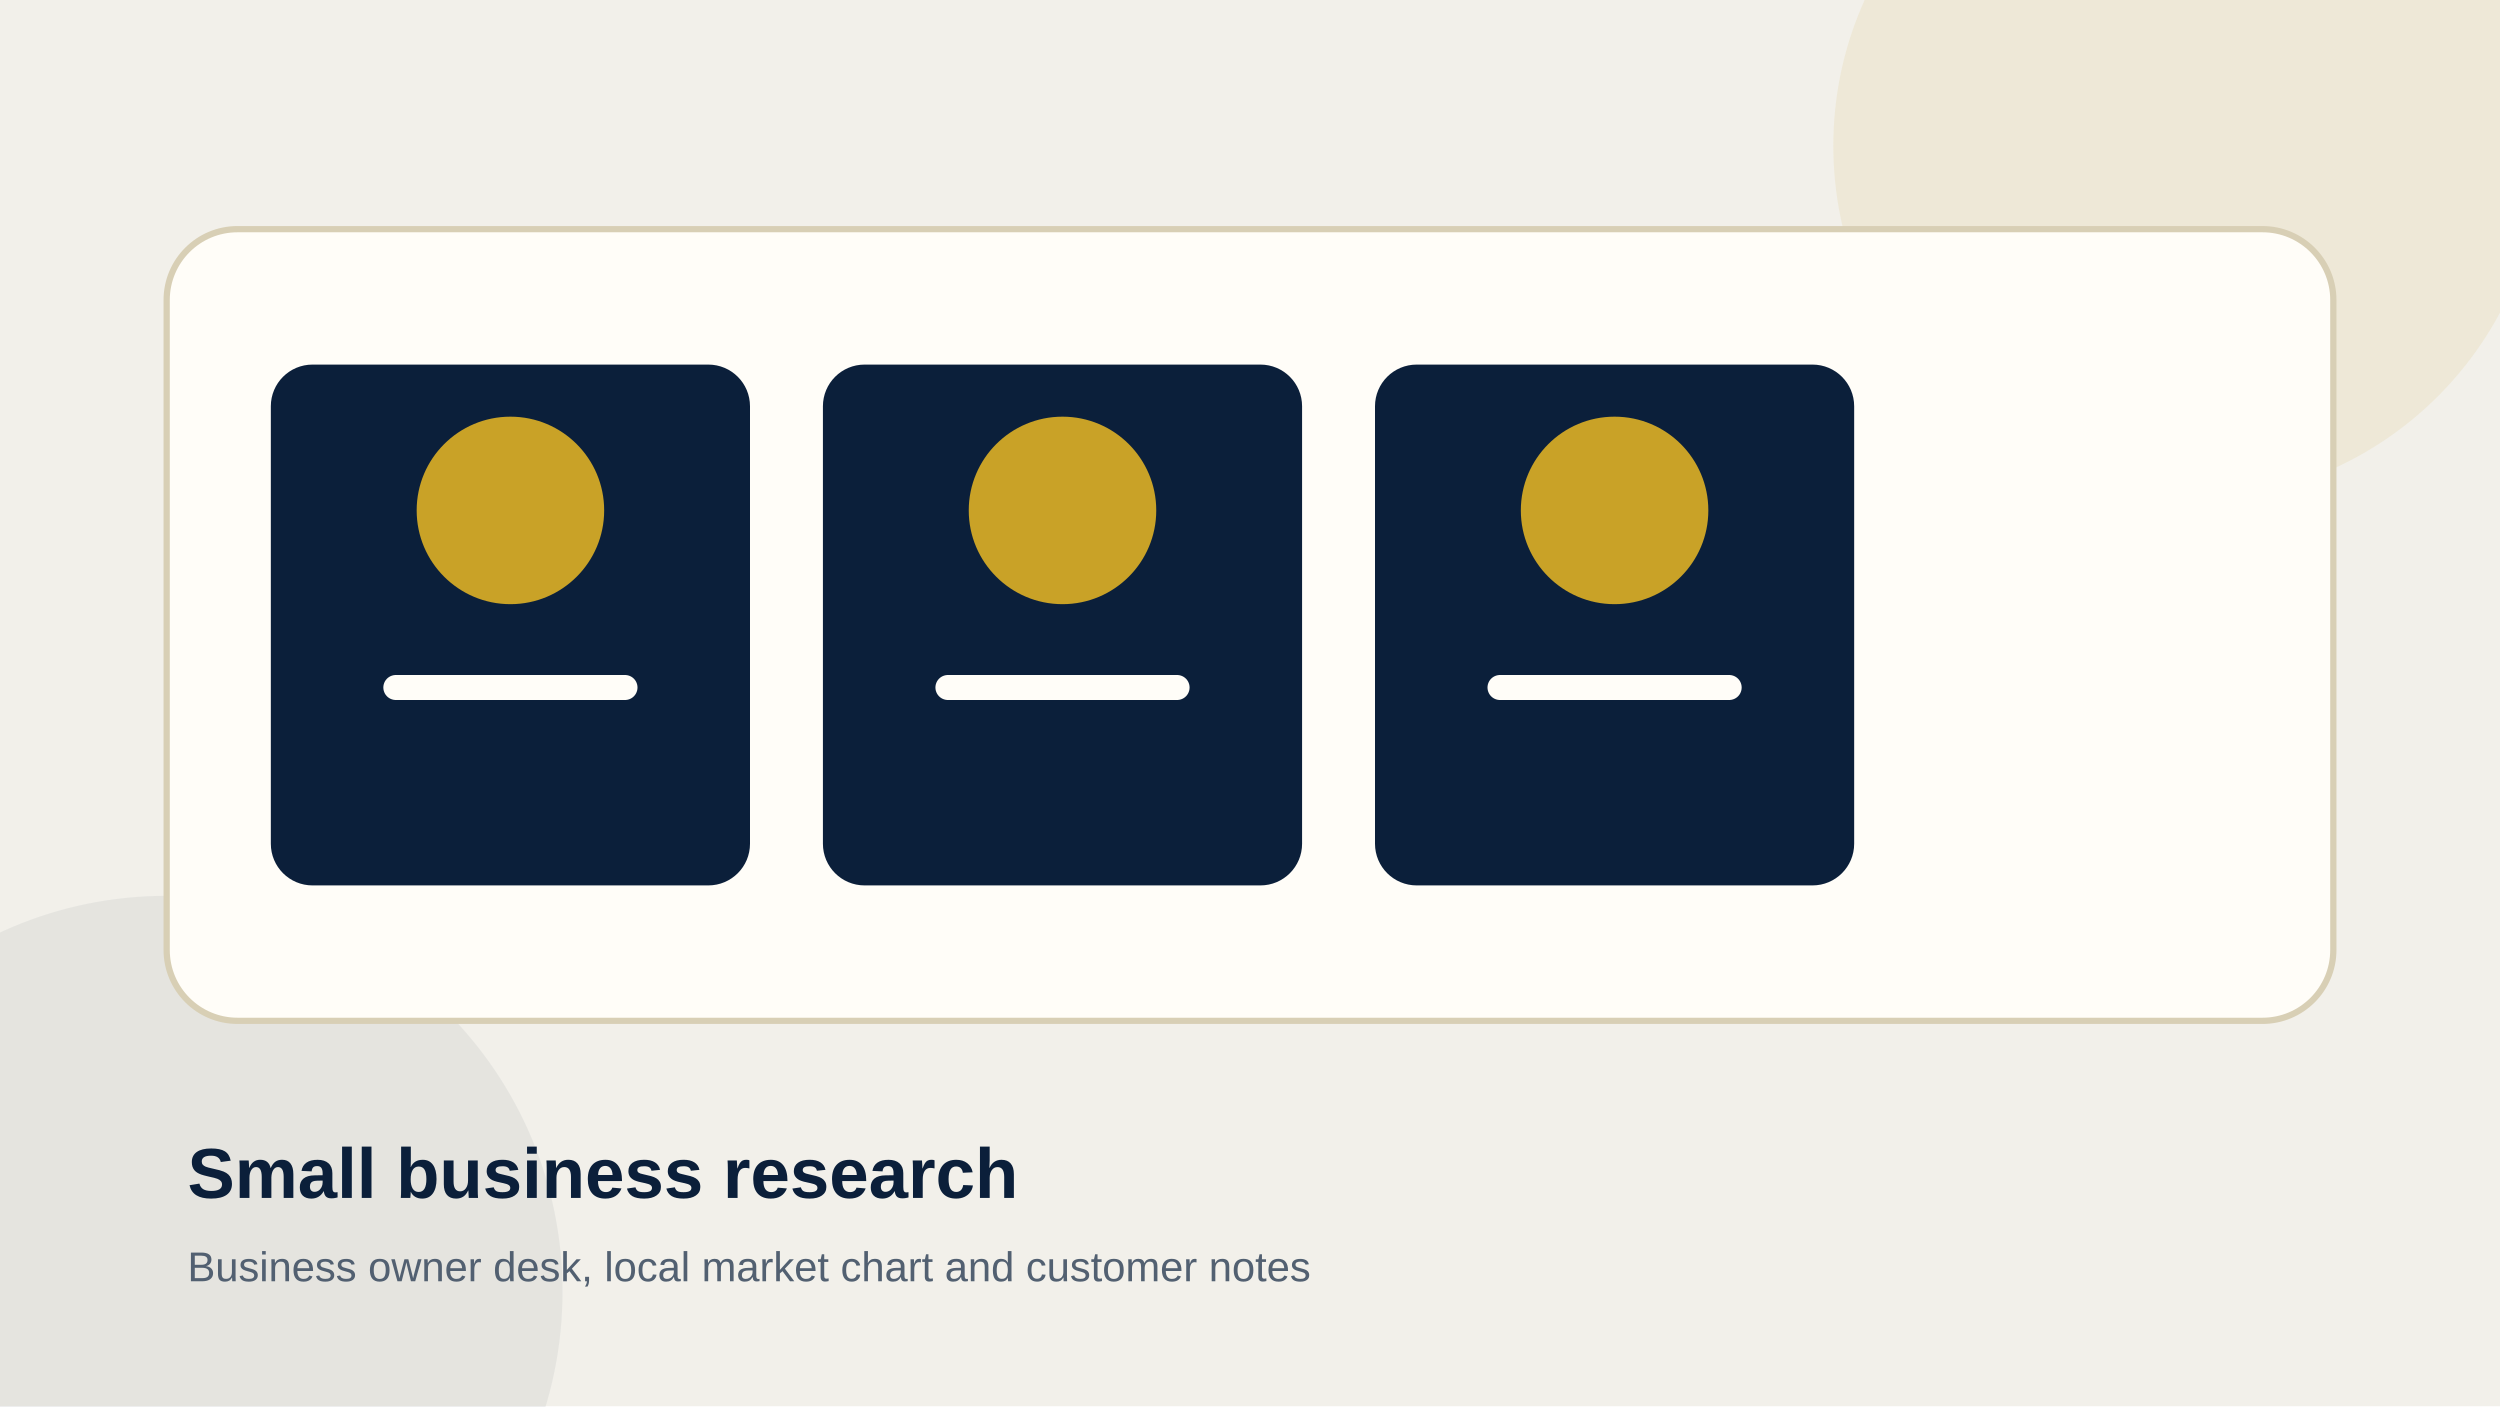
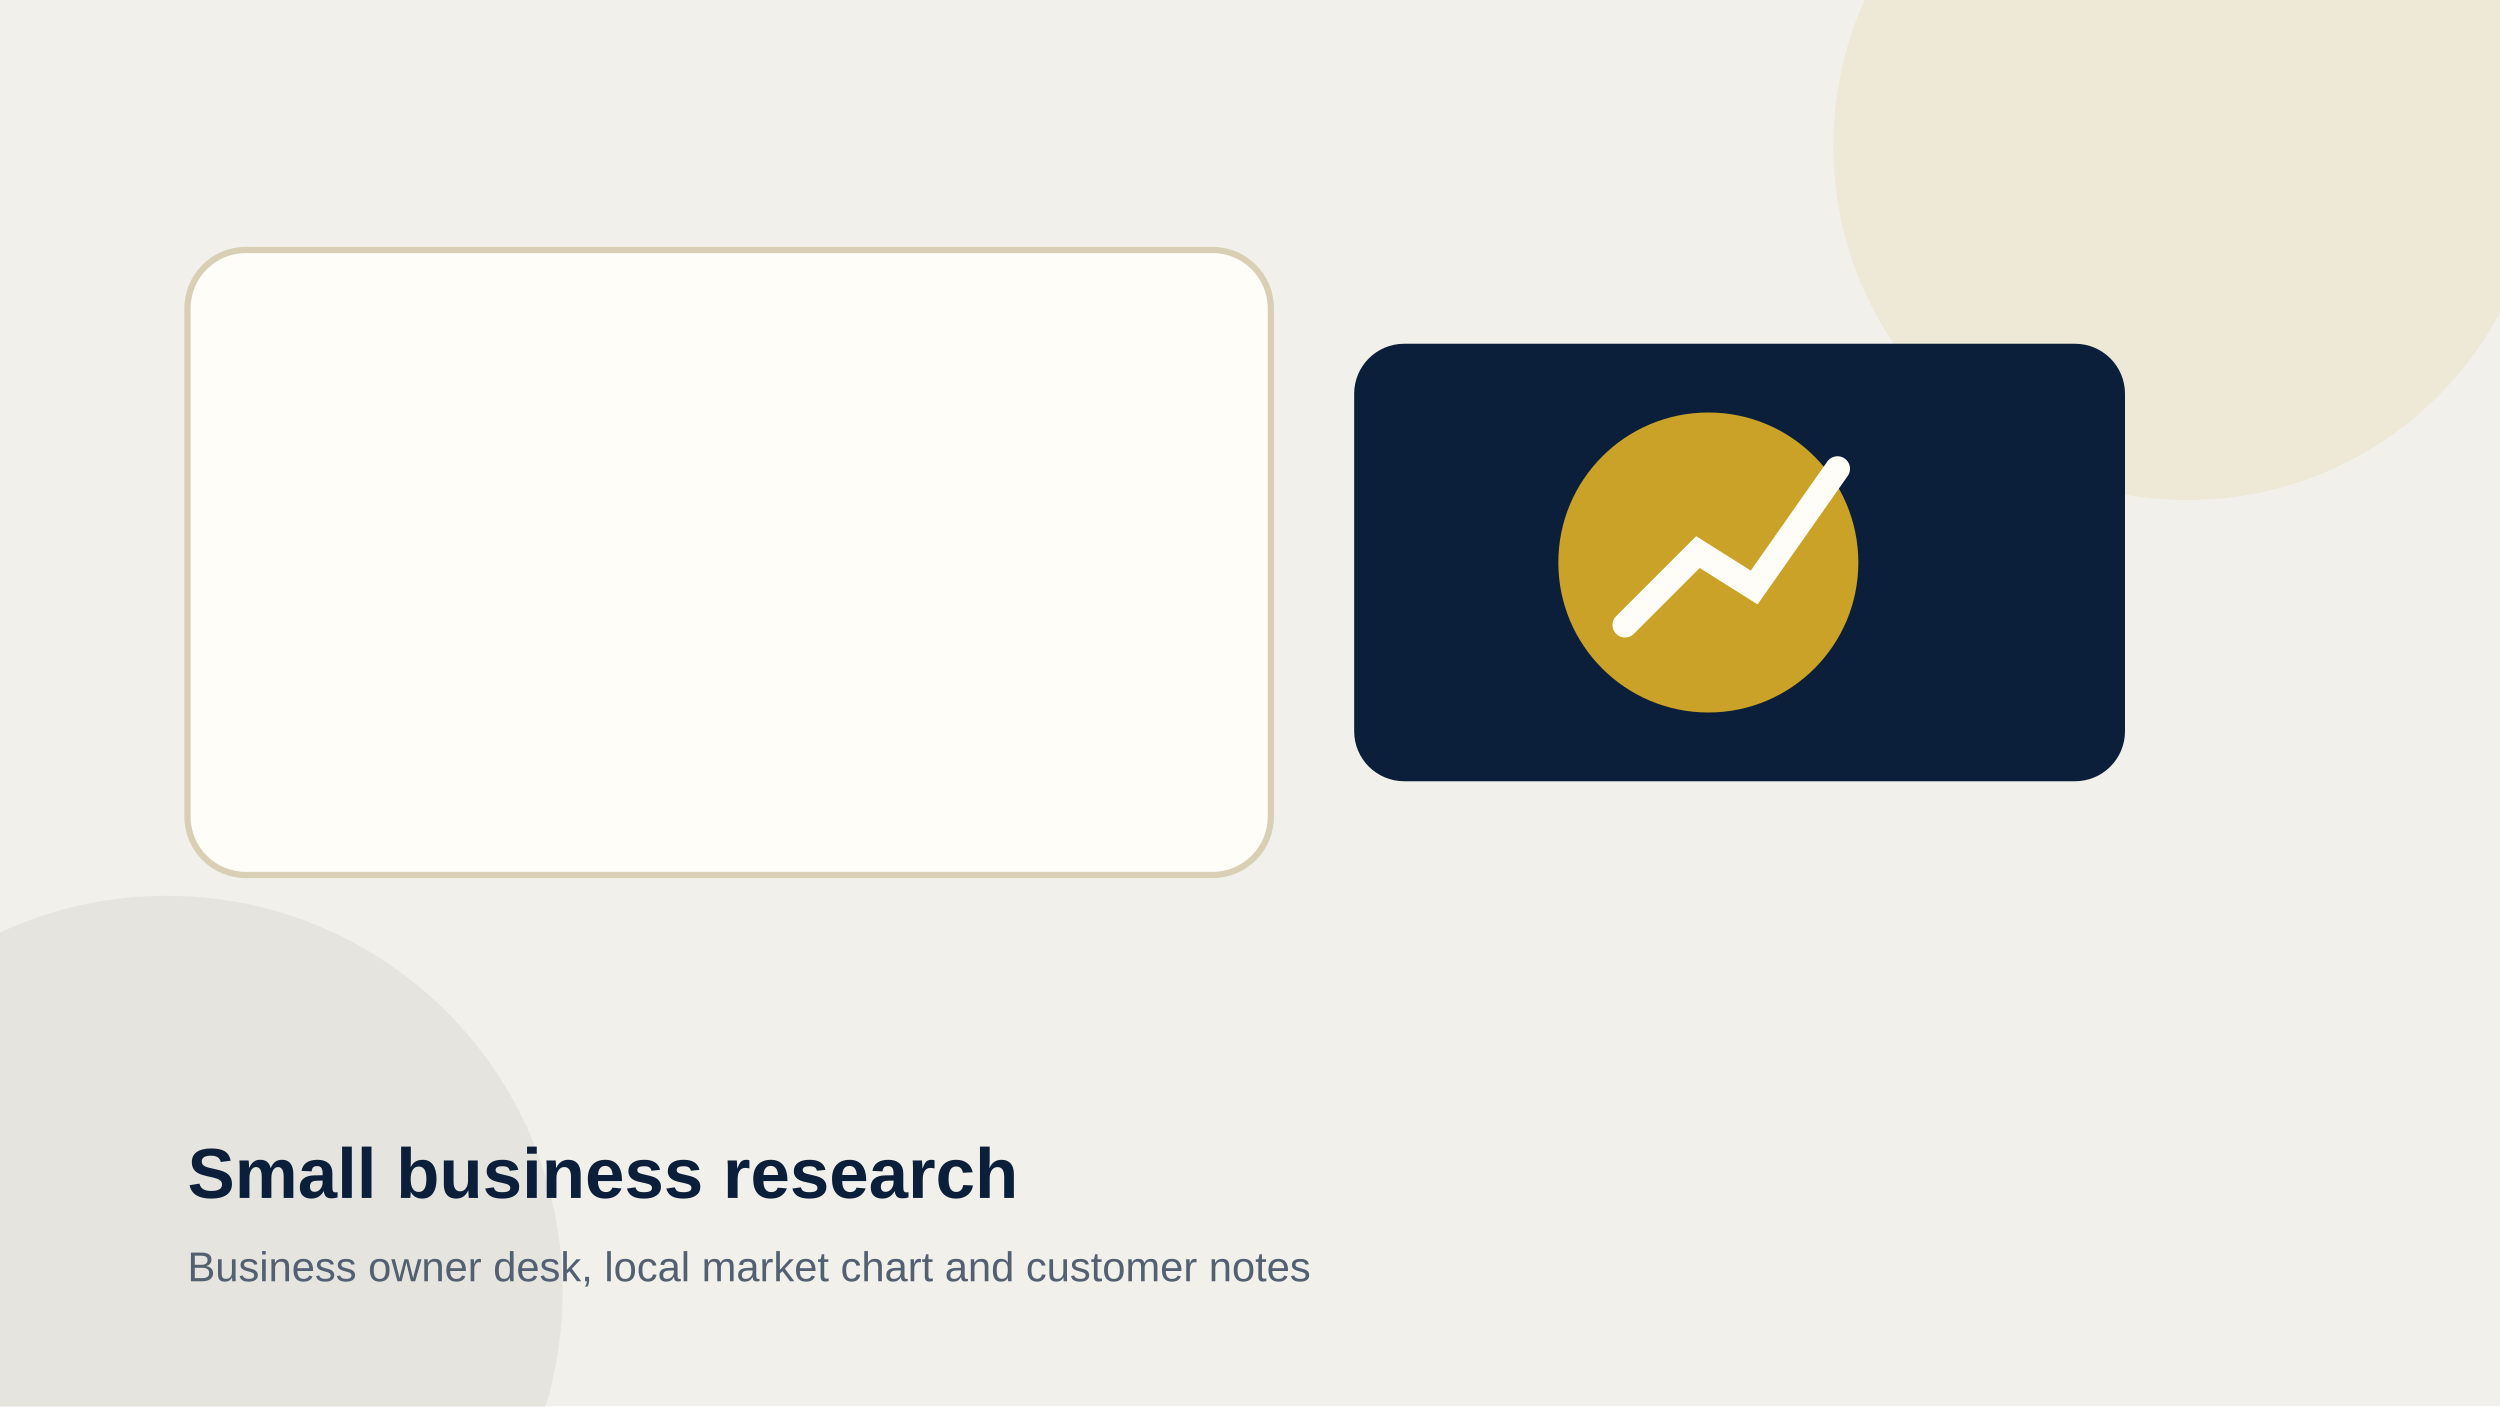
- <svg xmlns="http://www.w3.org/2000/svg" viewBox="0 0 1200 675" role="img" aria-labelledby="t d">
+ <svg xmlns="http://www.w3.org/2000/svg" viewBox="0 0 1200 675">
  <rect width="1200" height="675" fill="#F2F0EA" />
-   <circle cx="1050" cy="70" r="170" fill="#C9A227" opacity=".10" />
+   <circle cx="1050" cy="70" r="170" fill="#C9A227" opacity=".1" />
  <circle cx="80" cy="620" r="190" fill="#0B1F3A" opacity=".06" />
-   <rect x="80" y="110" width="1040" height="380" rx="34" fill="#fffdf8" stroke="#d8cfb5" stroke-width="3" />
-   <g fill="#0B1F3A">
-     <rect x="130" y="175" width="230" height="250" rx="20" />
-     <rect x="395" y="175" width="230" height="250" rx="20" />
-     <rect x="660" y="175" width="230" height="250" rx="20" />
-   </g>
-   <g fill="#C9A227">
-     <circle cx="245" cy="245" r="45" />
-     <circle cx="510" cy="245" r="45" />
-     <circle cx="775" cy="245" r="45" />
-   </g>
-   <g stroke="#fffdf8" stroke-width="12" stroke-linecap="round">
-     <path d="M190 330h110" />
-     <path d="M455 330h110" />
-     <path d="M720 330h110" />
-   </g>
-   <text x="90" y="575" font-family="Arial, sans-serif" font-size="34" font-weight="700" fill="#0B1F3A">Small business research</text>
-   <text x="90" y="615" font-family="Arial, sans-serif" font-size="20" fill="#526071">Business owner desk, local market chart and customer notes</text>
+   <rect x="90" y="120" width="520" height="300" rx="28" fill="#fffdf8" stroke="#d8cfb5" stroke-width="3" />
+   <rect x="650" y="165" width="370" height="210" rx="24" fill="#0B1F3A" />
+   <circle cx="820" cy="270" r="72" fill="#C9A227" />
+   <path d="M780 300 L815 265 L842 282 L882 225" fill="none" stroke="#fffdf8" stroke-width="12" stroke-linecap="round" />
+   <text x="90" y="575" font-family="Arial,sans-serif" font-size="34" font-weight="700" fill="#0B1F3A">Small business research</text>
+   <text x="90" y="615" font-family="Arial,sans-serif" font-size="20" fill="#526071">Business owner desk, local market chart and customer notes</text>
</svg>
